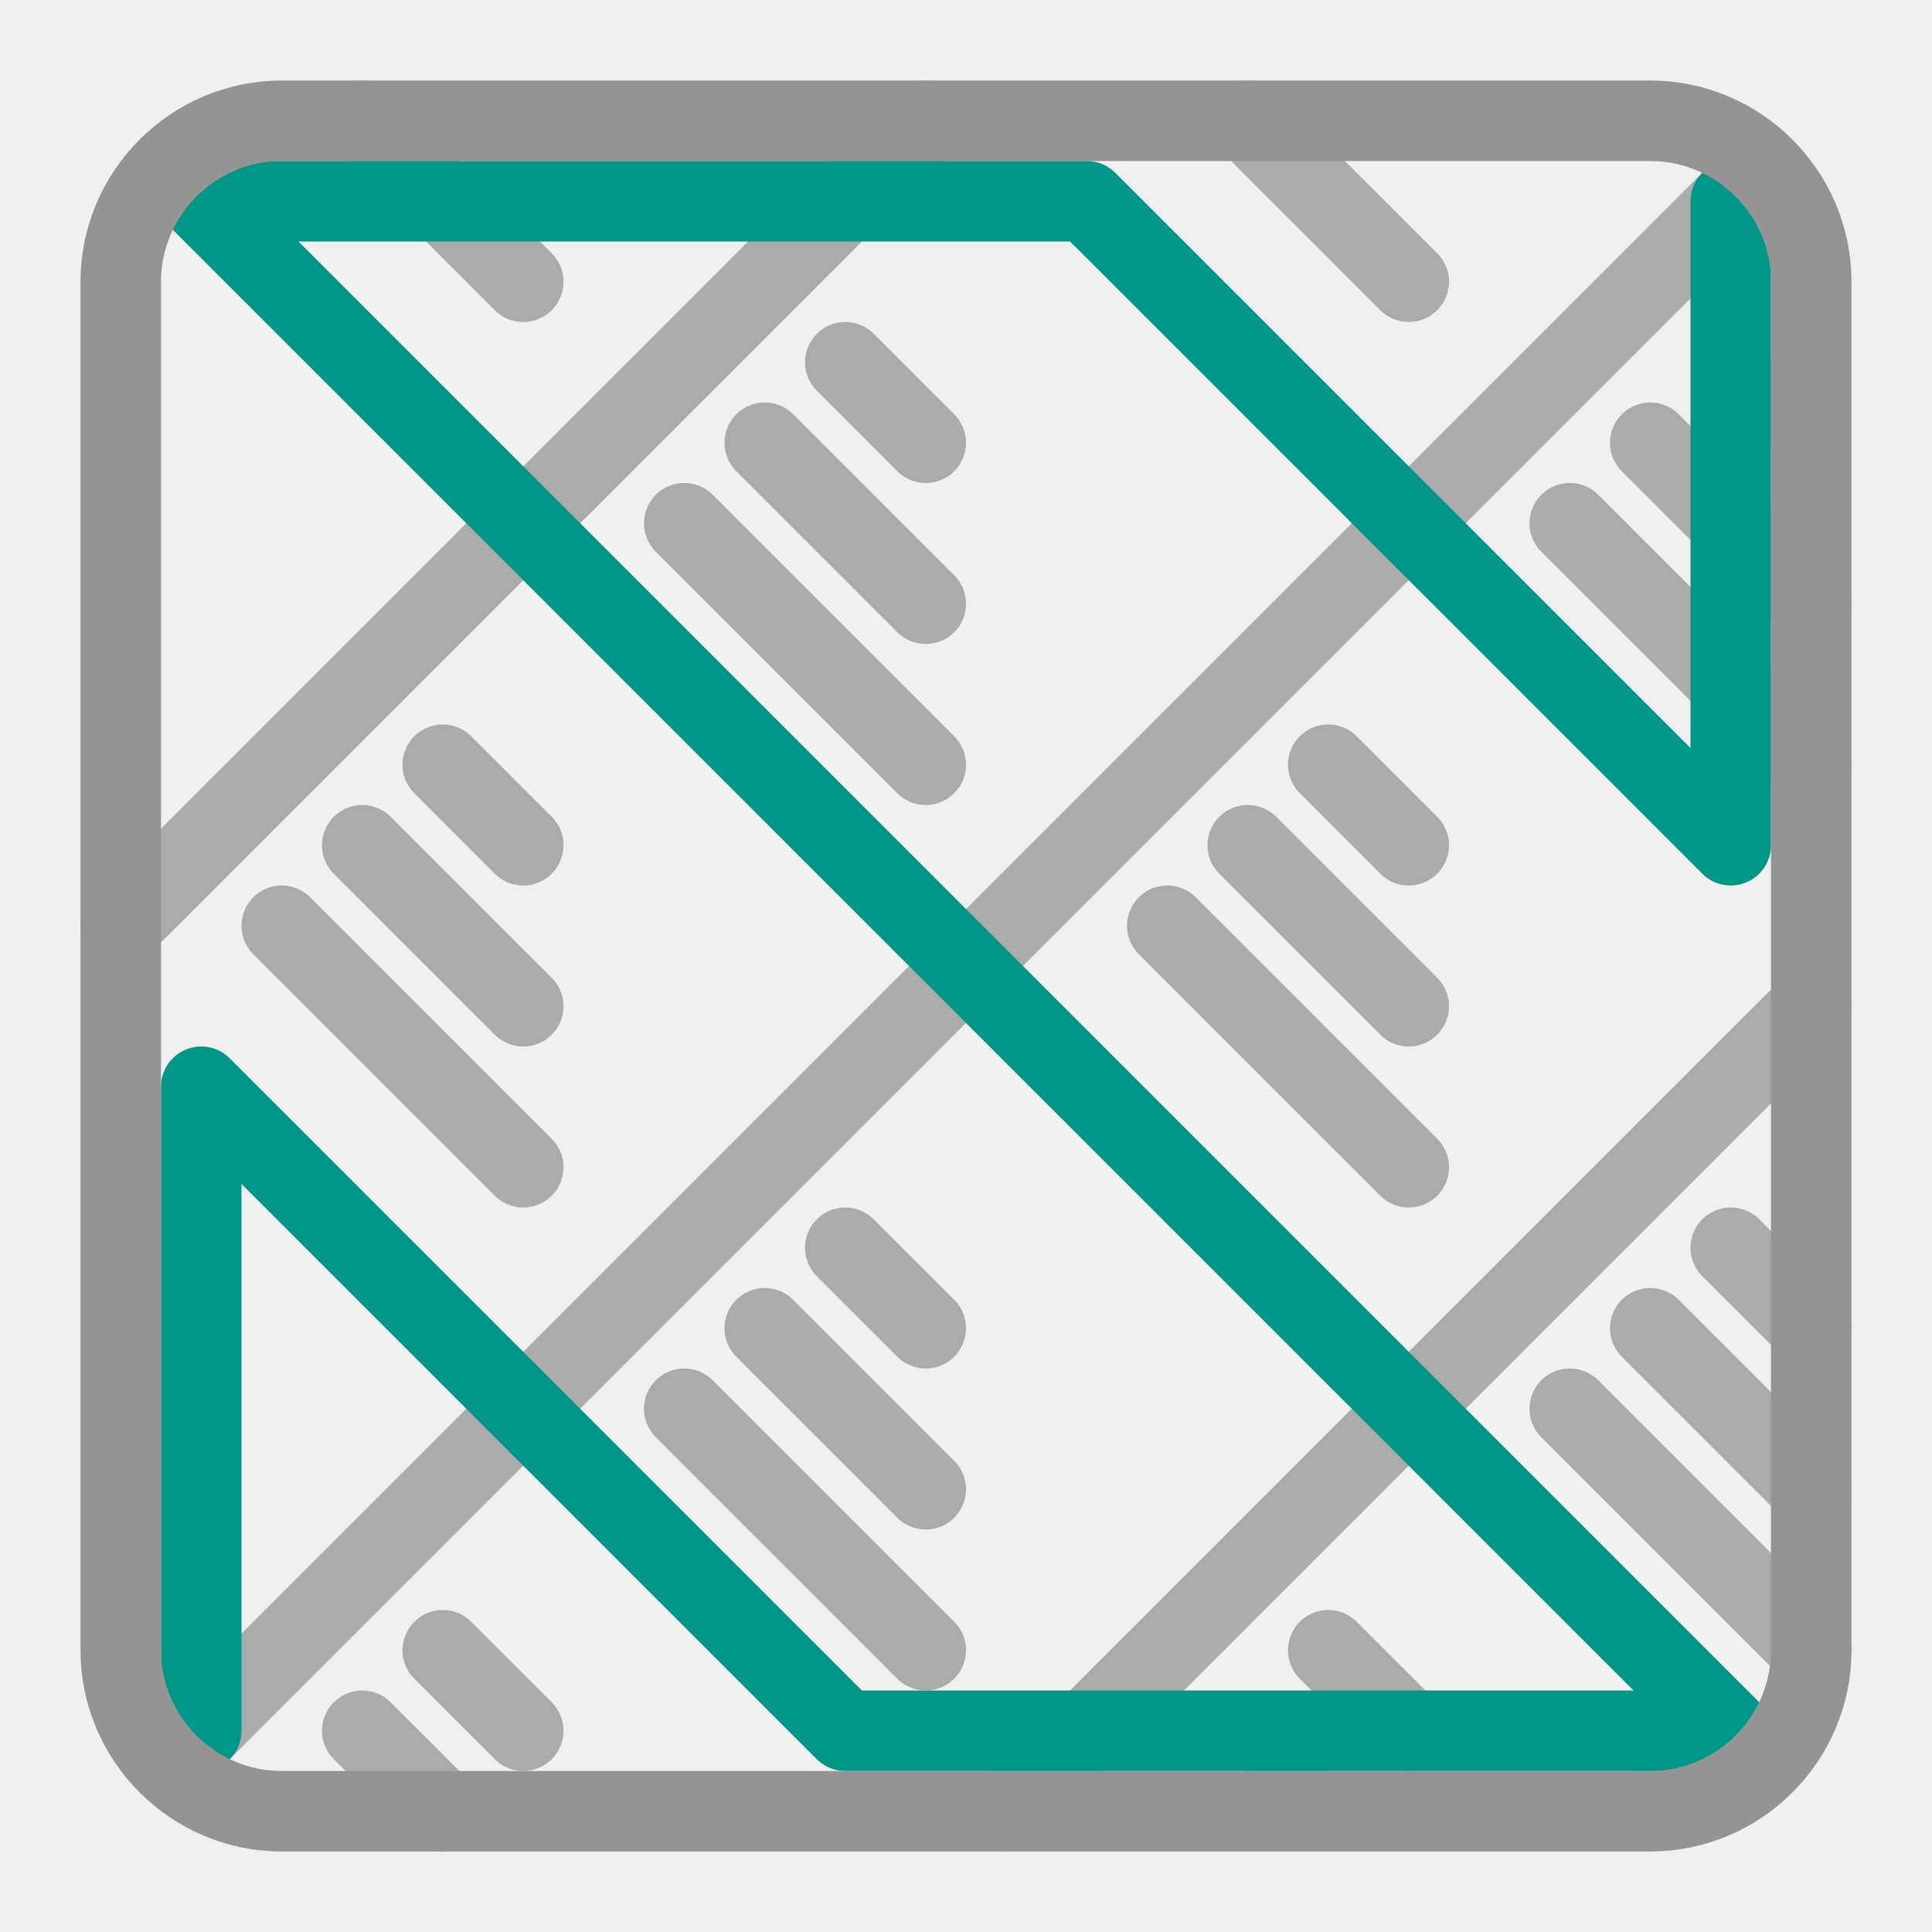
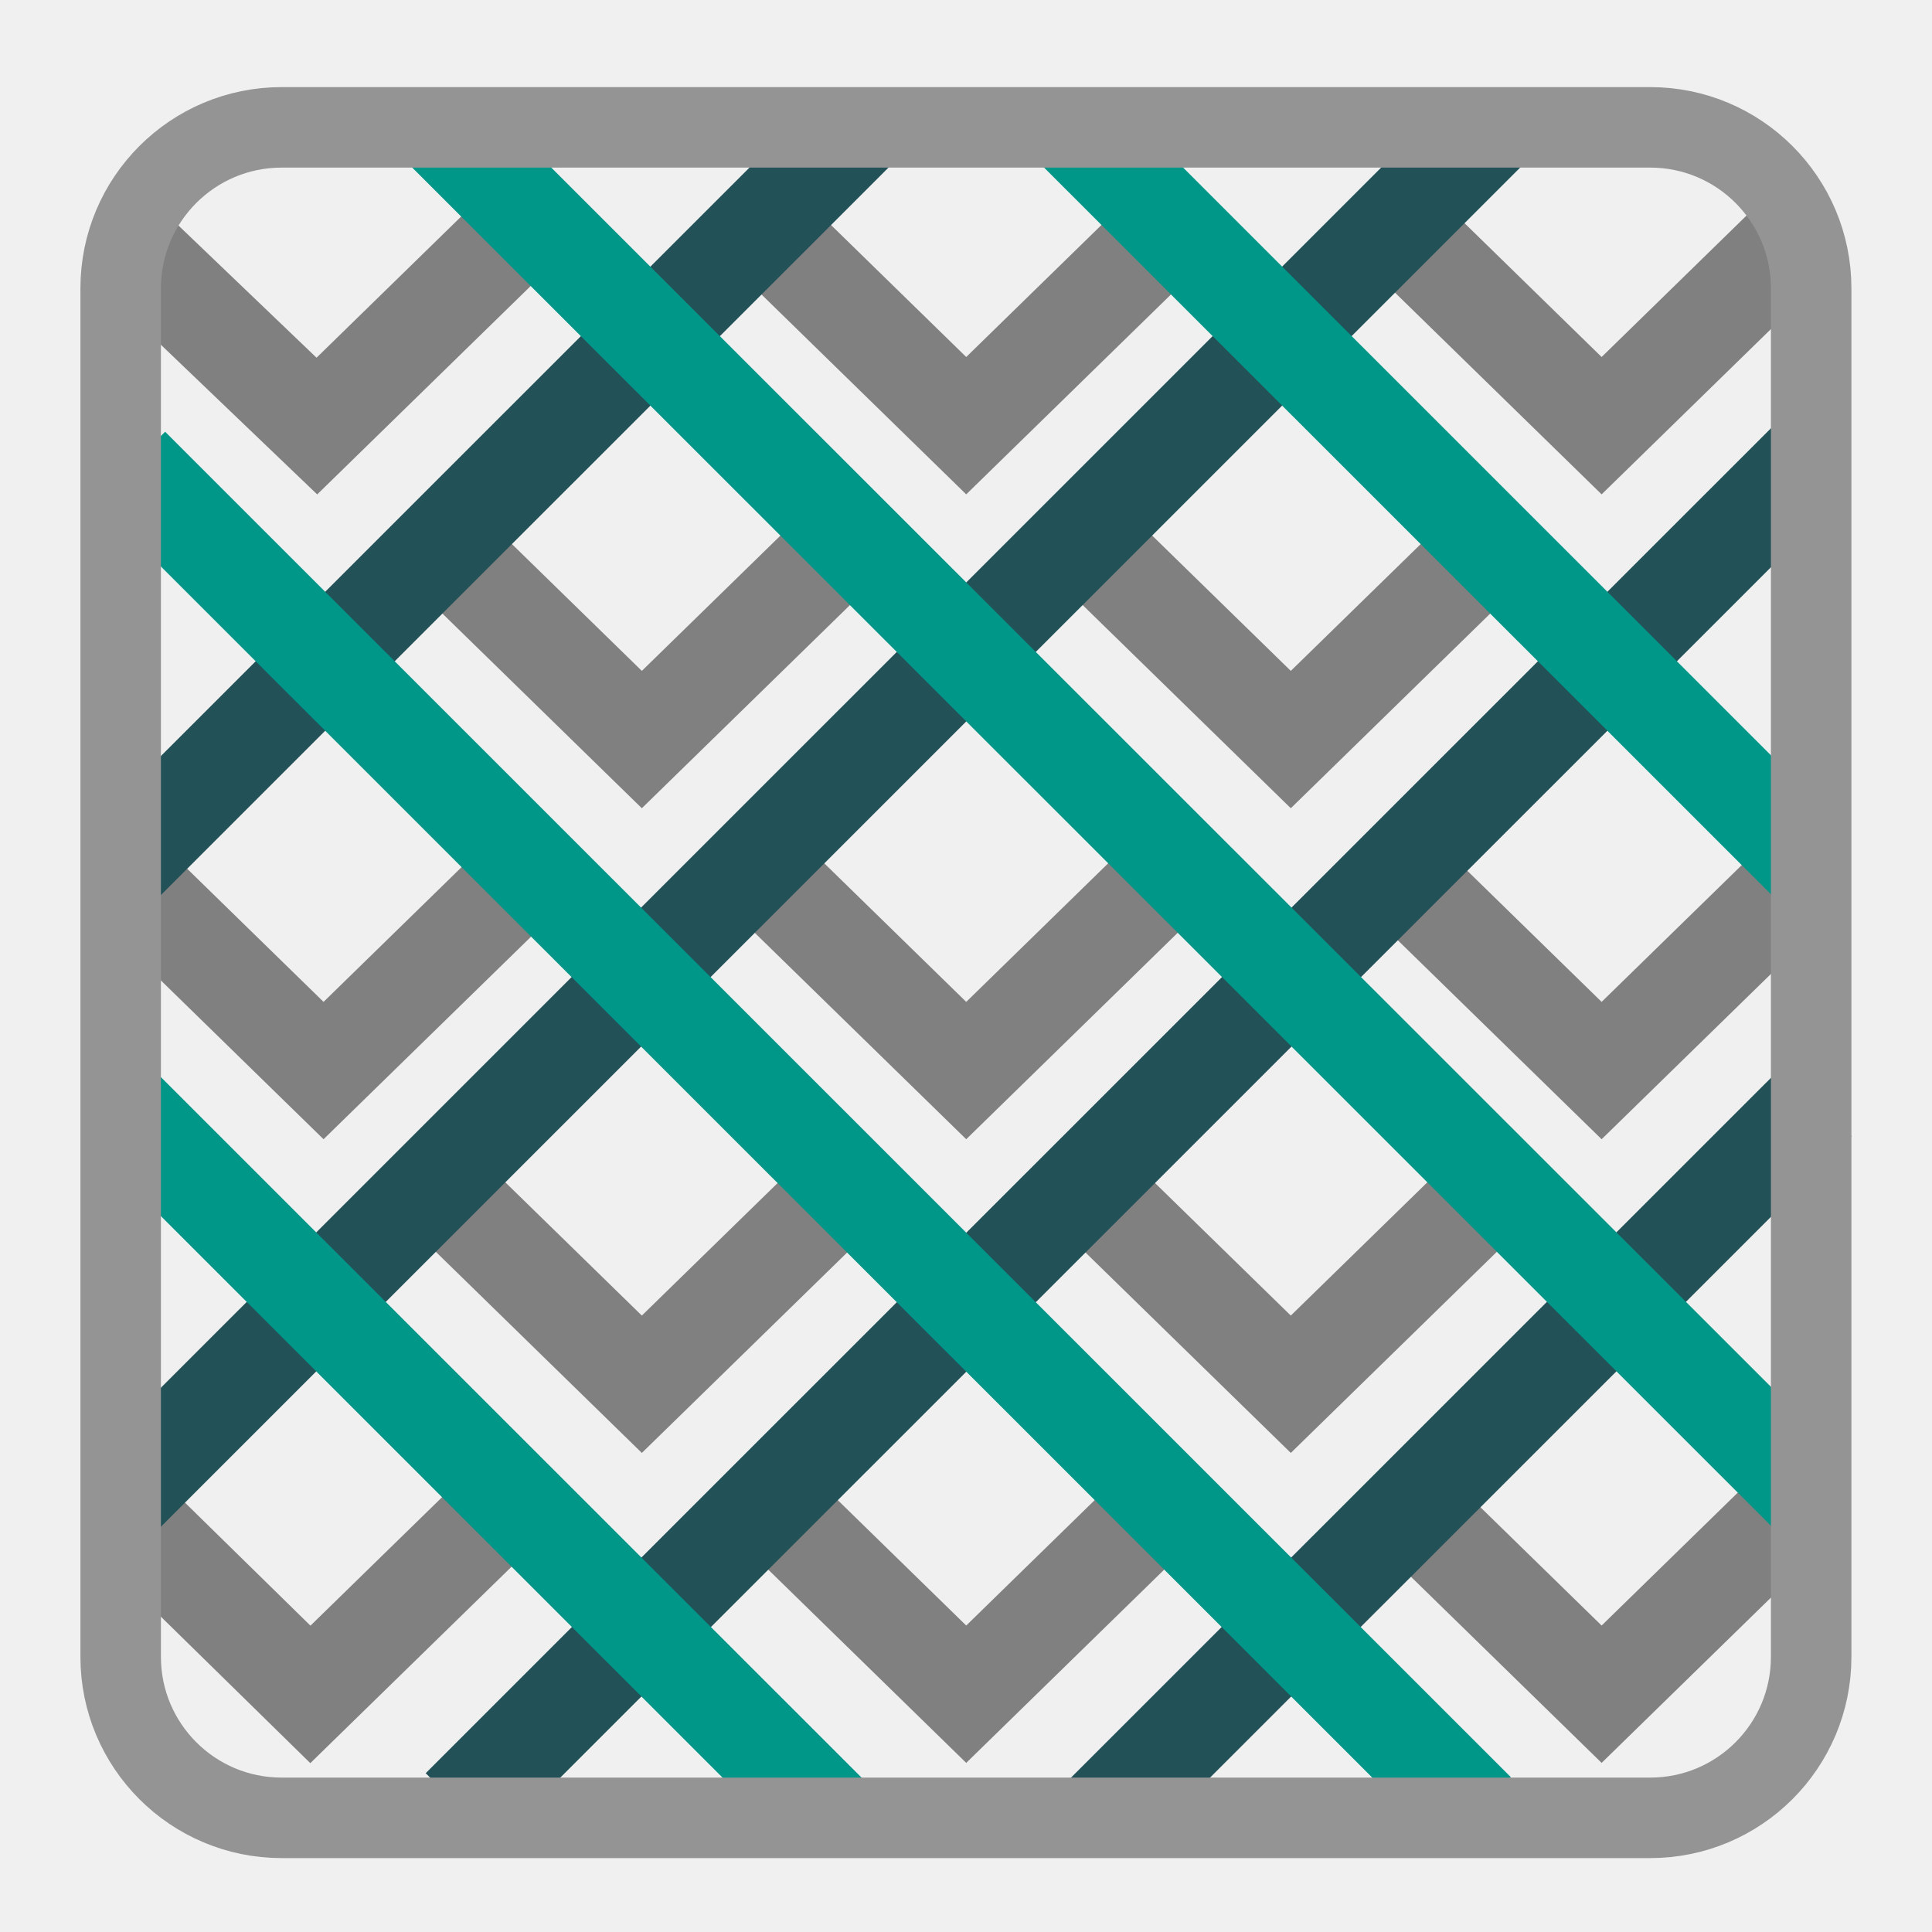
- <svg xmlns="http://www.w3.org/2000/svg" id="a" width="24" height="24" viewBox="0 0 24 24">
-   <line x1="21.32" y1="22.32" x2="20.5" y2="21.5" style="fill:none; opacity:.75; stroke:#949494; stroke-linecap:round; stroke-miterlimit:10;" />
-   <line x1="22.5" y1="12.5" x2="12.5" y2="22.5" style="fill:none; opacity:.75; stroke:#949494; stroke-linecap:round; stroke-linejoin:round;" />
-   <line x1="1.5" y1="11.5" x2="11.5" y2="1.5" style="fill:none; opacity:.75; stroke:#949494; stroke-linecap:round; stroke-linejoin:round;" />
-   <line x1="2.5" y1="21.5" x2="21.5" y2="2.5" style="fill:none; opacity:.75; stroke:#949494; stroke-linecap:round; stroke-linejoin:round;" />
-   <line x1="15.5" y1="21.5" x2="16.5" y2="22.5" style="fill:none; opacity:.75; stroke:#949494; stroke-linecap:round; stroke-linejoin:round; stroke-width:.74px;" />
-   <line x1="22.5" y1="5.5" x2="21.5" y2="4.5" style="fill:none; opacity:.75; stroke:#949494; stroke-linecap:round; stroke-linejoin:round; stroke-width:.74px;" />
-   <path d="M3.5,11.5l3,3M4.5,10.5l2,2M4.5,1.5l2,2M6.5,10.5l-1-1M8.5,17.5l3,3M9.5,16.5l2,2M11.5,16.5l-1-1M17.5,21.5l-1-1M4.5,21.5l1,1M6.5,21.5l-1-1M19.5,17.5l3,3M20.5,16.5l2,2M22.5,16.5l-1-1M8.5,6.5l3,3M9.5,5.5l2,2M11.5,5.5l-1-1M19.5,6.5l3,3M20.5,5.5l2,2M14.5,11.5l3,3M15.5,10.5l2,2M15.5,1.5l2,2M17.5,10.5l-1-1" style="fill:none; opacity:.75; stroke:#949494; stroke-linecap:round; stroke-linejoin:round;" />
-   <path d="M2.5,21.5v-8l8,8h11L2.5,2.5h11l8,8V2.5" style="fill:none; stroke:#009688; stroke-linecap:round; stroke-linejoin:round;" />
-   <path d="M3.5,1.5h17c1.1,0,2,.9,2,2v17c0,1.1-.9,2-2,2H3.5c-1.1,0-2-.9-2-2V3.5c0-1.1.9-2,2-2Z" style="fill:none; stroke:#949494; stroke-linecap:round; stroke-linejoin:round;" />
+ <svg xmlns="http://www.w3.org/2000/svg" width="24" height="24" viewBox="0 0 24 24" version="1.1" id="svg3" xml:space="preserve">
+   <defs id="defs3">
+     <clipPath id="clip0_8991_35043">
+       <rect width="10" height="10" fill="white" id="rect5" />
+     </clipPath>
+     <clipPath id="clip0_8991_35043-9">
+       <rect width="10" height="10" fill="#ffffff" id="rect5-5" x="0" y="0" />
+     </clipPath>
+     <clipPath id="clip0_8991_35043-1">
+       <rect width="10" height="10" fill="#ffffff" id="rect5-0" x="0" y="0" />
+     </clipPath>
+     <clipPath id="clip0_252_3415">
+       <rect width="10" height="10" fill="white" id="rect20" />
+     </clipPath>
+     <clipPath id="clip0_50_344">
+       <rect width="10" height="10" fill="white" id="rect35" />
+     </clipPath>
+   </defs>
+   <g style="display:inline;fill:none" id="g13" transform="matrix(2.442182,0,0,2.441627,-0.2072944,-0.131007)">
+     <g clip-path="url(#clip0_50_344)" id="g35">
+       <g id="g27" transform="translate(-0.00133884,0.08835169)" style="stroke:#808080;stroke-opacity:1">
+         <path d="m 7.175,7.552 1.058,1.033 1.058,-1.033" stroke="#707273" stroke-width="0.5" id="path15" style="display:inline;fill:none;stroke:#808080;stroke-opacity:1" />
+         <path d="m 7.175,4.379 1.058,1.033 1.058,-1.033" stroke="#707273" stroke-width="0.5" id="path11-1" style="display:inline;fill:none;stroke:#808080;stroke-opacity:1" />
+         <path d="m 7.175,1.098 1.058,1.033 1.058,-1.033" stroke="#707273" stroke-width="0.5" id="path25" style="display:inline;fill:none;stroke:#808080;stroke-opacity:1" />
+         <path d="m 5.594,5.975 1.058,1.033 1.058,-1.033" stroke="#707273" stroke-width="0.5" id="path9-2" style="display:inline;stroke:#808080;stroke-opacity:1" />
+         <path d="m 5.594,2.695 1.058,1.033 1.058,-1.033" stroke="#707273" stroke-width="0.5" id="path5" style="display:inline;fill:none;stroke:#808080;stroke-opacity:1" />
+         <path d="m 3.943,7.552 1.058,1.033 1.058,-1.033" stroke="#707273" stroke-width="0.5" id="path13" style="display:inline;stroke:#808080;stroke-opacity:1" />
+         <path d="m 3.943,4.379 1.058,1.033 1.058,-1.033" stroke="#707273" stroke-width="0.5" id="path7-3" style="display:inline;fill:none;stroke:#808080;stroke-opacity:1" />
+         <path d="m 3.943,1.098 1.058,1.033 1.058,-1.033" stroke="#707273" stroke-width="0.5" id="path3-1" style="display:inline;fill:none;stroke:#808080;stroke-opacity:1" />
+         <path d="m 2.293,5.975 1.058,1.033 1.058,-1.033" stroke="#707273" stroke-width="0.5" id="path17" style="display:inline;stroke:#808080;stroke-opacity:1" />
+         <path d="m 2.293,2.695 1.058,1.033 1.058,-1.033" stroke="#707273" stroke-width="0.5" id="path1-6" style="display:inline;fill:none;stroke:#808080;stroke-opacity:1" />
+         <path d="m 0.741,7.68 0.924,0.906 1.058,-1.033" stroke="#707273" stroke-width="0.5" id="path19" style="display:inline;stroke:#808080;stroke-opacity:1" />
+         <path d="m 0.674,4.379 1.058,1.033 1.058,-1.033" stroke="#707273" stroke-width="0.5" id="path21" style="display:inline;stroke:#808080;stroke-opacity:1" />
+         <path d="m 0.706,1.183 0.992,0.95 1.058,-1.033" stroke="#707273" stroke-width="0.5" id="path23" style="display:inline;stroke:#808080;stroke-opacity:1" />
+       </g>
+       <path d="M 9.326,5.658 5.677,9.307" stroke="#262e30" stroke-width="0.5" id="path28" style="display:inline;stroke-width:0.5;stroke-dasharray:none;stroke:#225158;stroke-opacity:1" />
+       <path d="M 4.433,0.724 0.674,4.483" stroke="#262e30" stroke-width="0.5" id="path29" style="display:inline;stroke-width:0.5;stroke-dasharray:none;stroke:#225158;stroke-opacity:1" />
+       <path d="M 9.272,2.407 2.427,9.252" stroke="#262e30" stroke-width="0.5" id="path30" style="display:inline;stroke-width:0.5;stroke-dasharray:none;stroke:#225158;stroke-opacity:1" />
+       <path d="M 7.677,0.693 0.684,7.687" stroke="#262e30" stroke-width="0.5" id="path31" style="display:inline;stroke-width:0.5;stroke-dasharray:none;stroke:#225158;stroke-opacity:1" />
+       <path d="M 4.342,9.326 0.693,5.677" stroke="#262e30" stroke-width="0.5" id="path32" style="display:inline;stroke:#009688;stroke-opacity:1" />
+       <path d="M 9.276,4.433 5.517,0.674" stroke="#262e30" stroke-width="0.5" id="path33" style="display:inline;stroke:#009688;stroke-opacity:1" />
+       <path d="M 7.593,9.272 0.748,2.427" stroke="#262e30" stroke-width="0.5" id="path34" style="display:inline;stroke:#009688;stroke-opacity:1" />
+       <path d="M 9.307,7.677 2.313,0.684" stroke="#262e30" stroke-width="0.5" id="path35" style="display:inline;stroke:#009688;stroke-opacity:1" />
+     </g>
+   </g>
+   <g style="display:inline;fill:none" id="g3" transform="matrix(2.436159,0,0,2.527267,-0.1713723,-0.3838961)" />
+   <path d="m 3.499,1.582 h 17 a 2,2 0 0 1 2,2 v 17 a 2,2 0 0 1 -2,2 h -17 a 2,2 0 0 1 -2,-2 V 3.582 a 2,2 0 0 1 2,-2 z" style="display:inline;fill:none;stroke:#949494;stroke-linecap:round;stroke-linejoin:round" id="path3" />
</svg>
